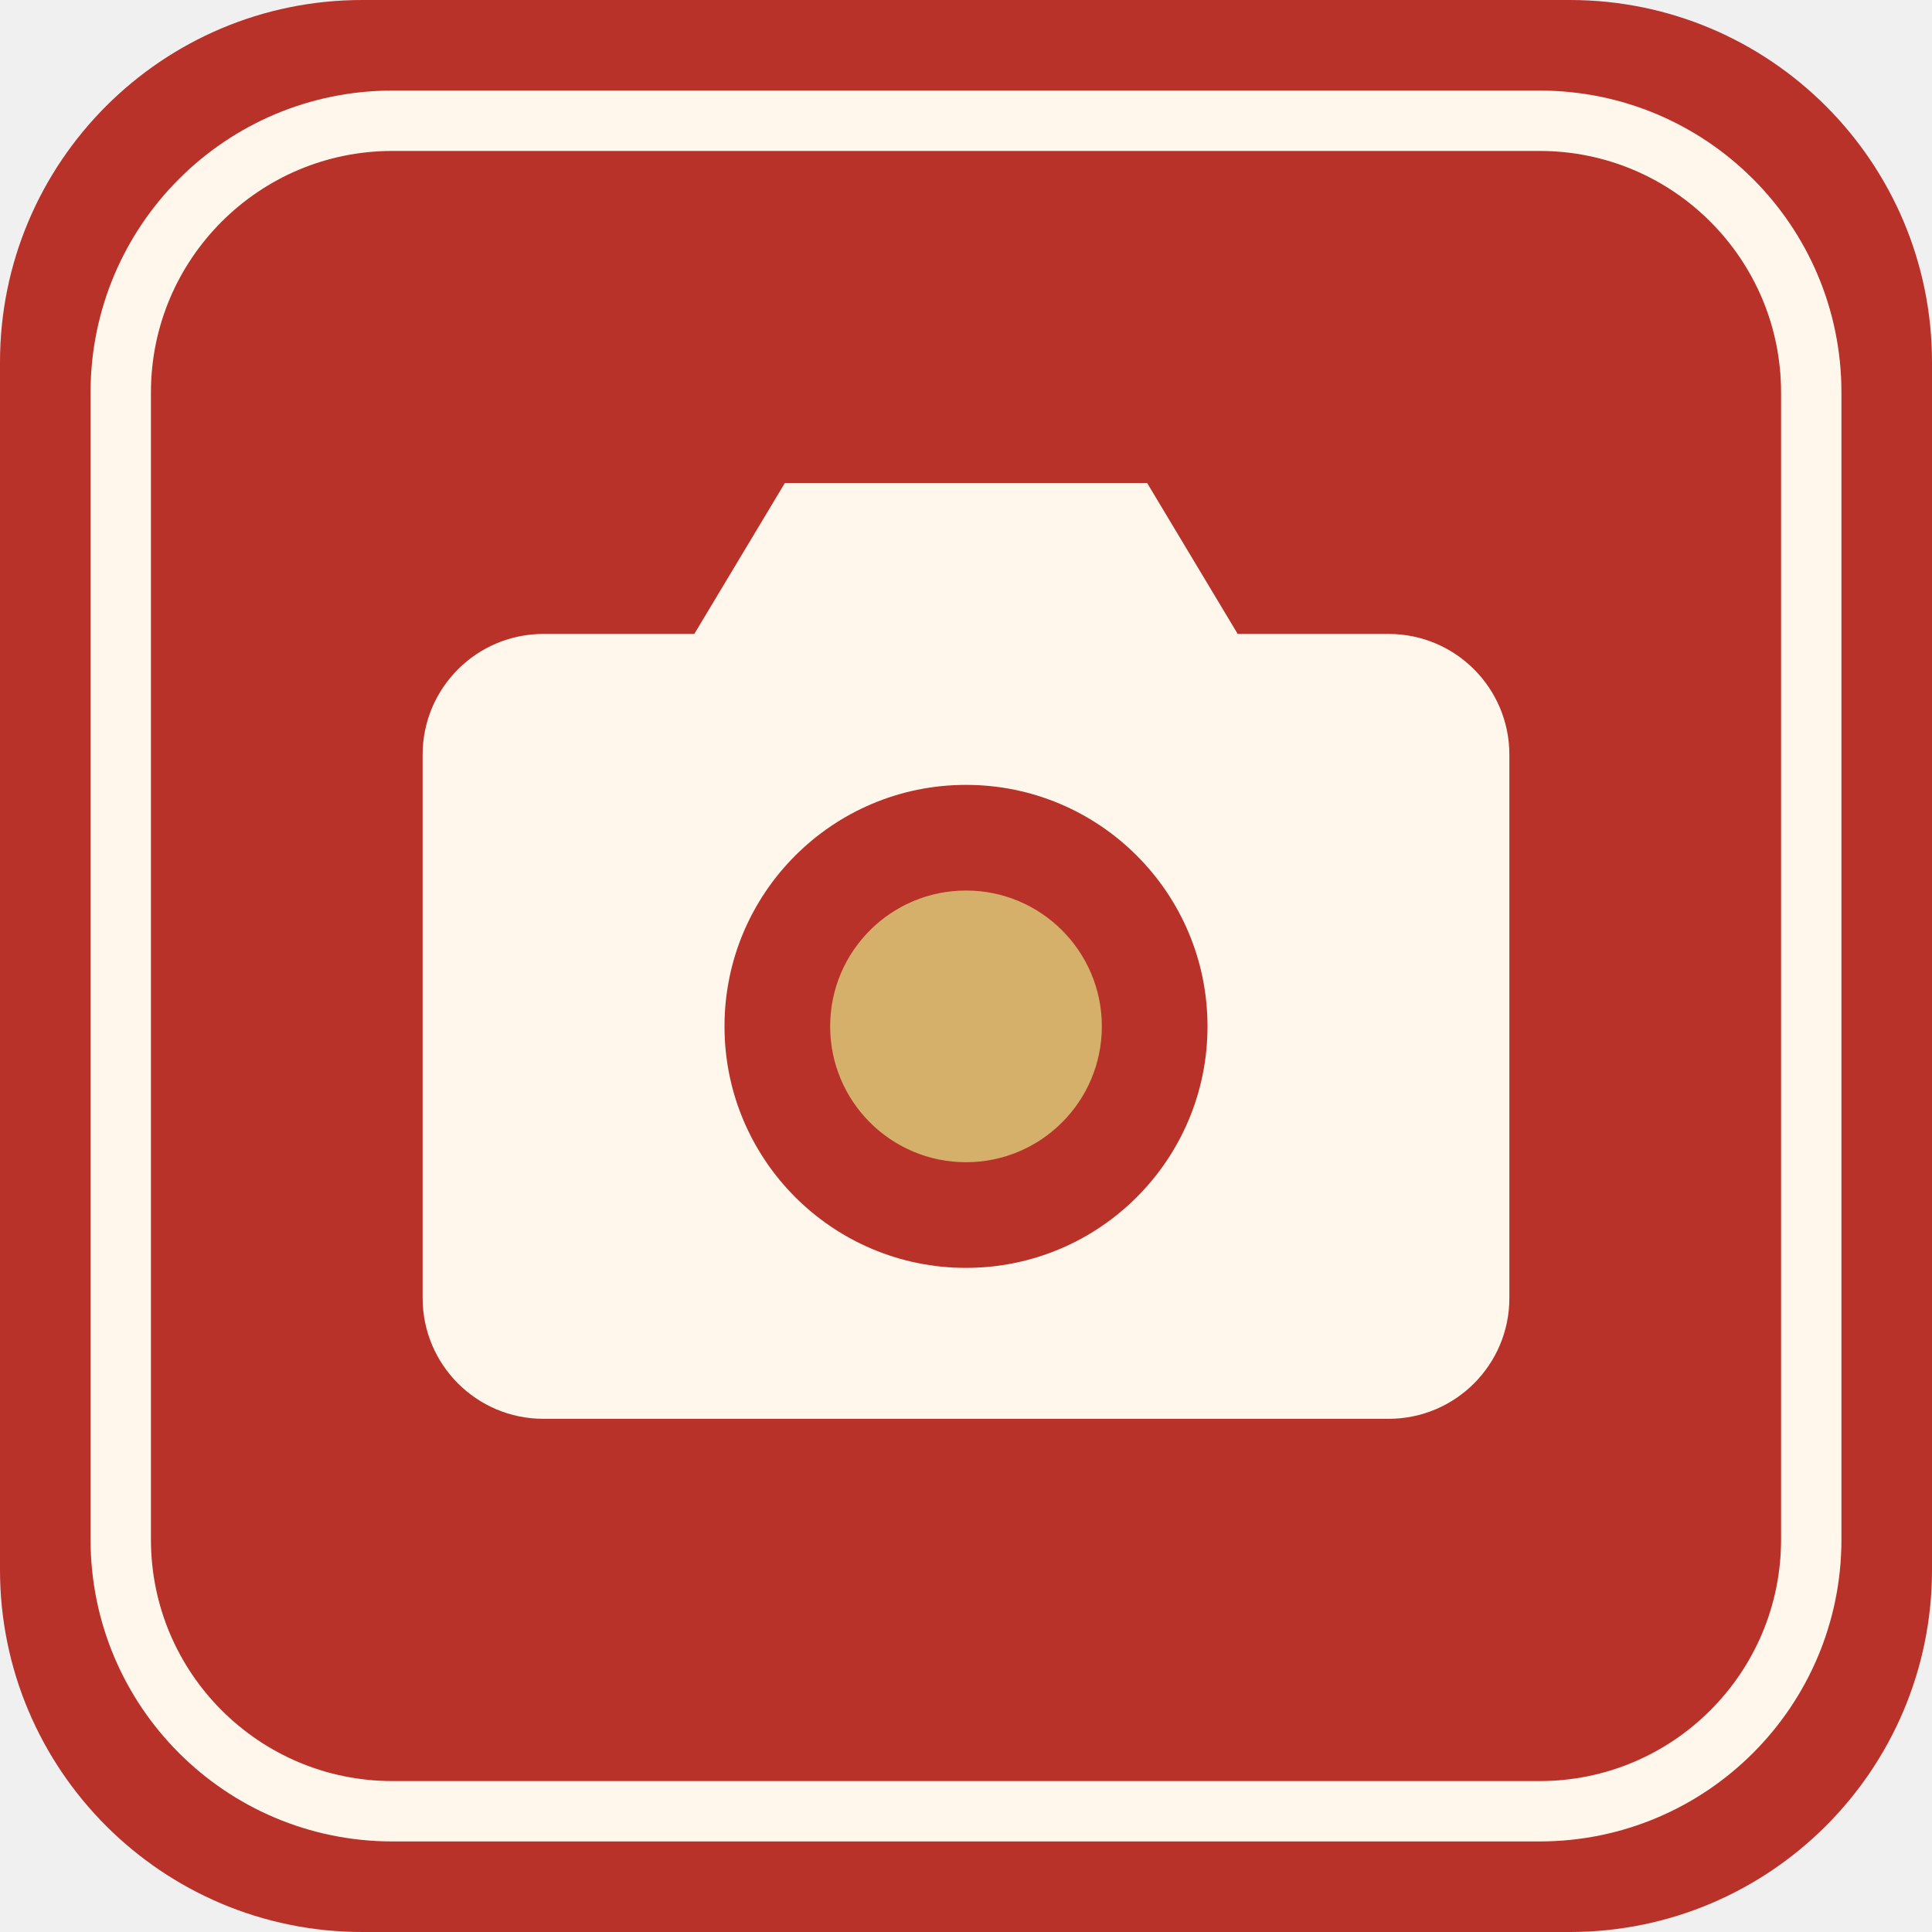
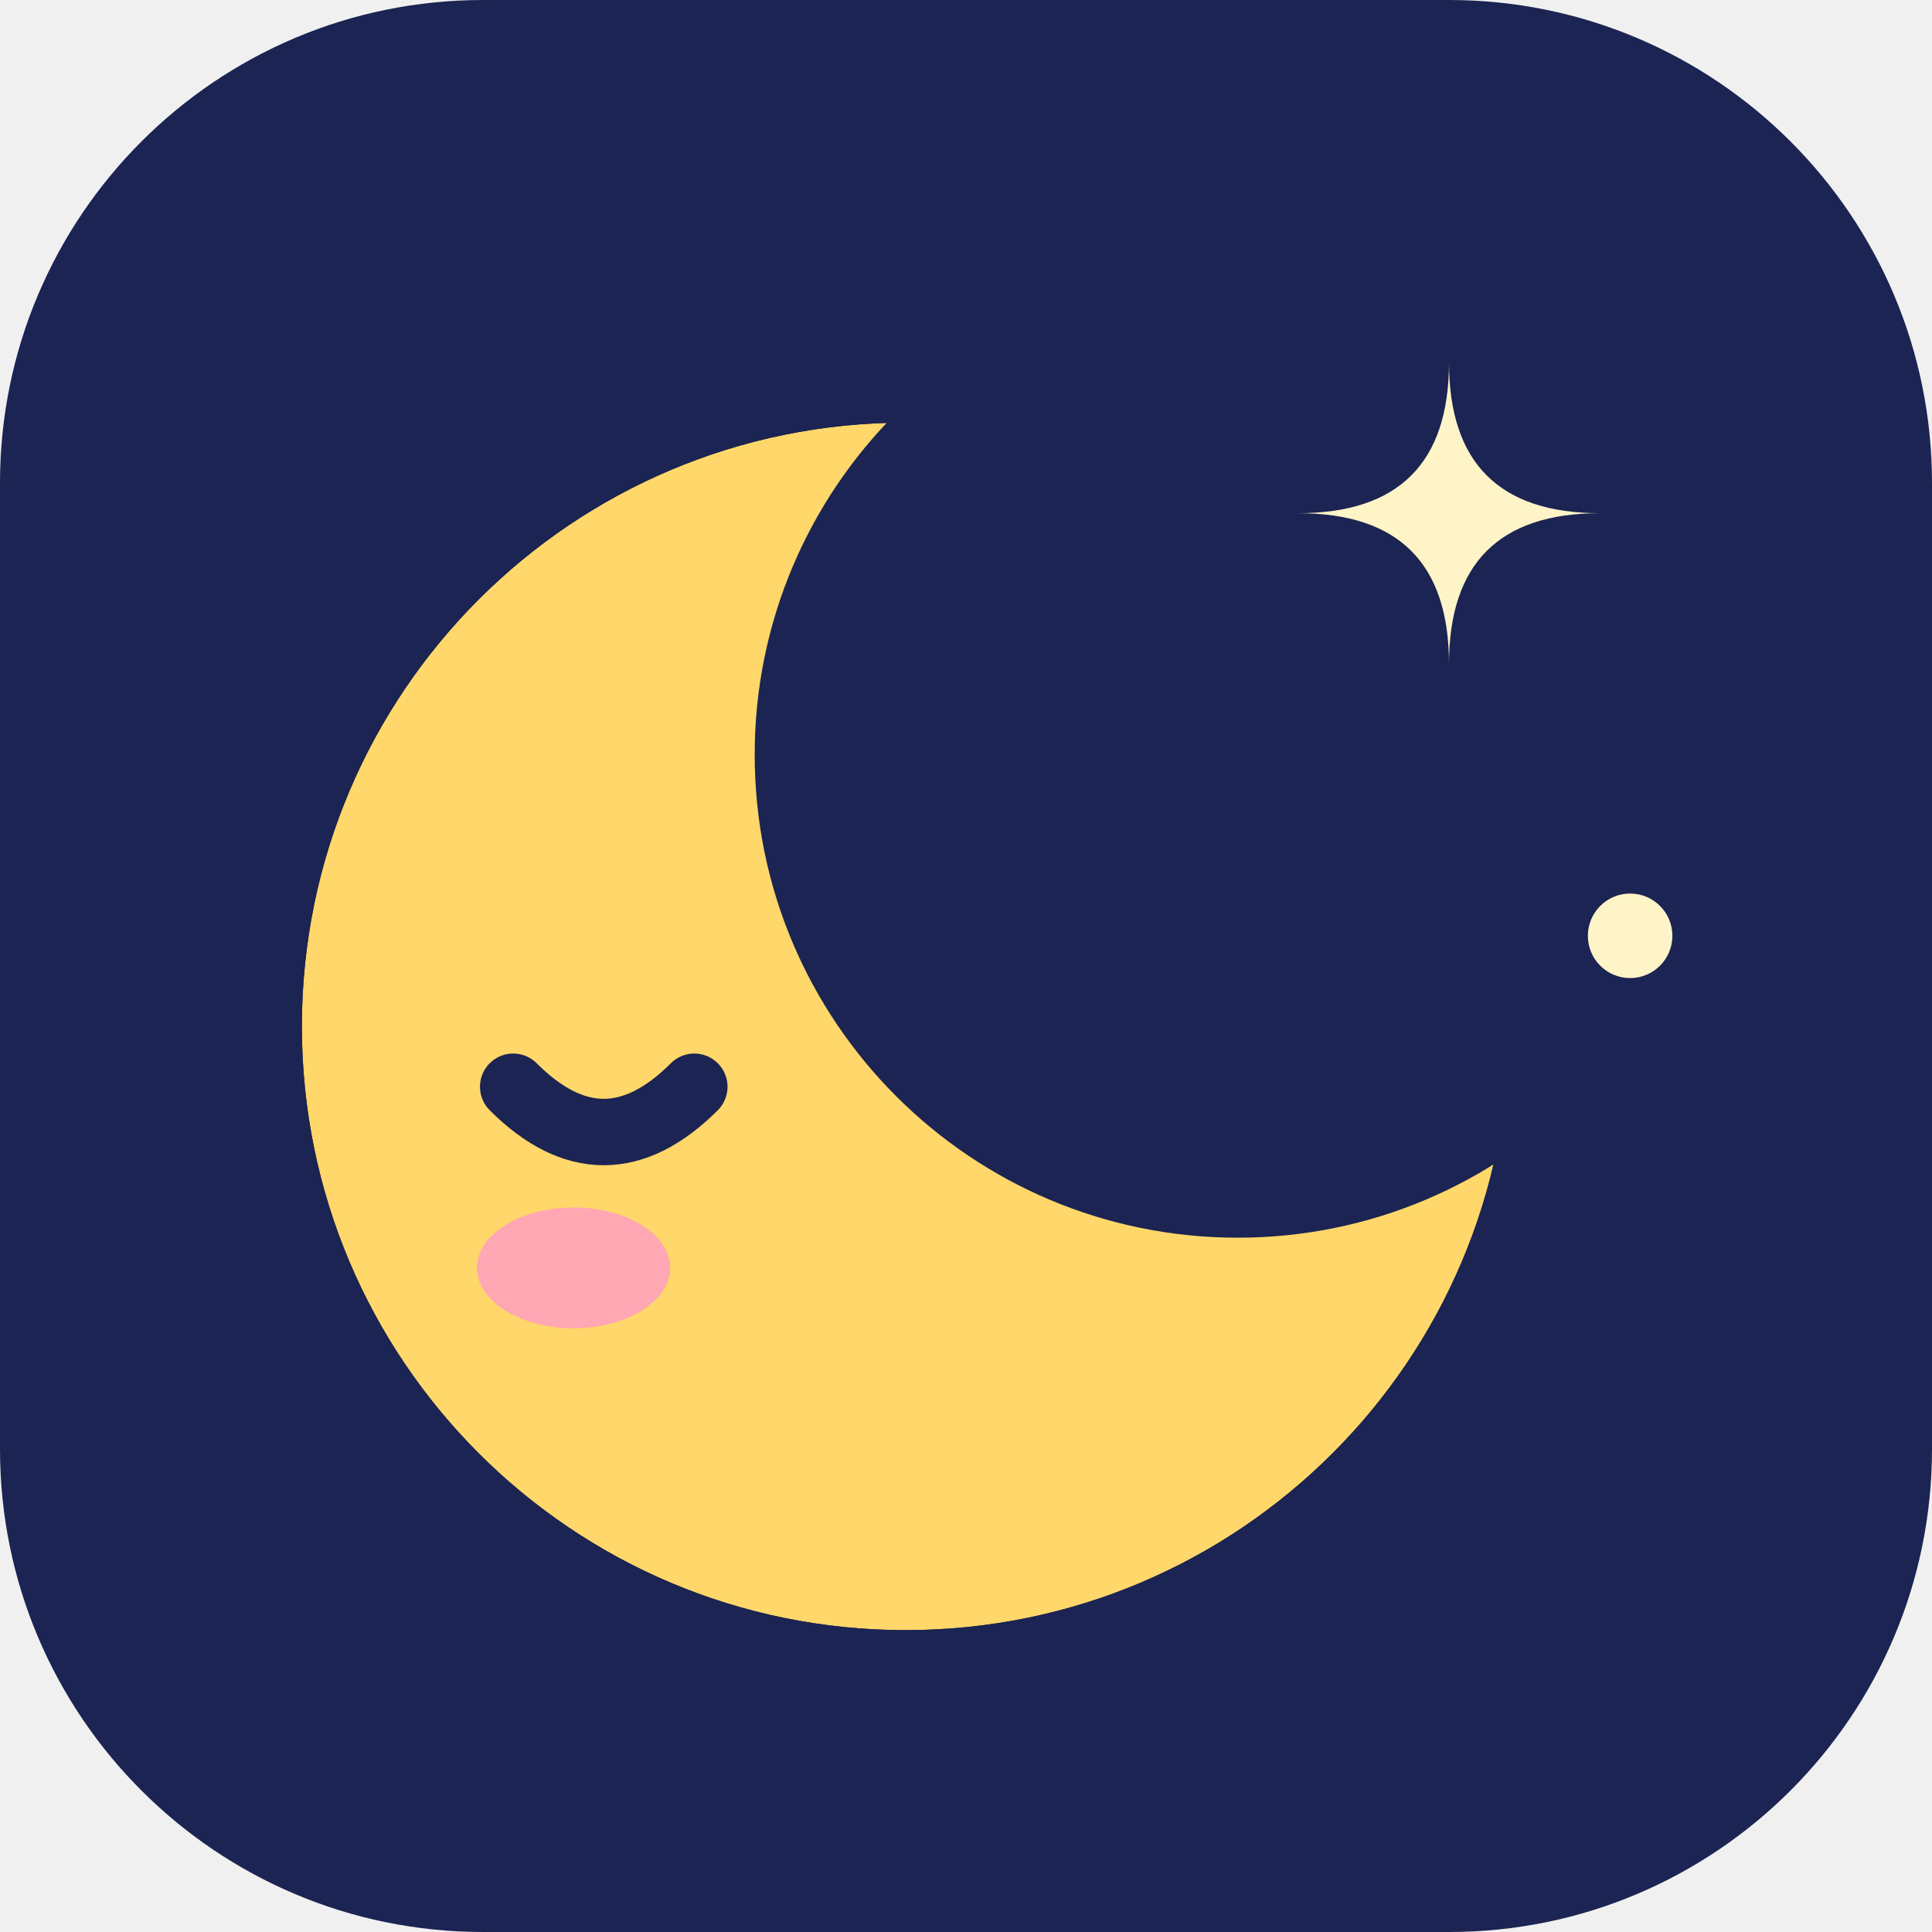
<svg xmlns="http://www.w3.org/2000/svg" viewBox="0 0 64 64">
-   <rect width="64" height="64" rx="12" fill="#b8322a" />
-   <rect x="4" y="4" width="56" height="56" rx="9" fill="none" stroke="#fff7ec" stroke-width="2" />
-   <path d="M23 21l3-5h12l3 5h5a4 4 0 0 1 4 4v18a4 4 0 0 1-4 4H18a4 4 0 0 1-4-4V25a4 4 0 0 1 4-4z" fill="#fff7ec" />
-   <circle cx="32" cy="34" r="8" fill="#b8322a" />
-   <circle cx="32" cy="34" r="4.5" fill="#d4b06a" />
+   <rect width="64" height="64" rx="16" fill="#1b2452" />
+   <mask id="m">
+     <circle cx="30" cy="34" r="20" fill="#fff" />
+     <circle cx="41" cy="25" r="16" fill="#000" />
+   </mask>
+   <circle cx="30" cy="34" r="20" fill="#ffd76a" mask="url(#m)" />
+   <path d="M17 36q3 3 6 0" fill="none" stroke="#1b2452" stroke-width="2.2" stroke-linecap="round" />
+   <ellipse cx="19" cy="42" rx="3.2" ry="2" fill="#ff9fbf" opacity=".85" />
+   <path d="M48 12Q48 17 53 17Q48 17 48 22Q48 17 43 17Q48 17 48 12Z" fill="#fff4c8" />
+   <circle cx="54" cy="31" r="1.4" fill="#fff4c8" />
</svg>
